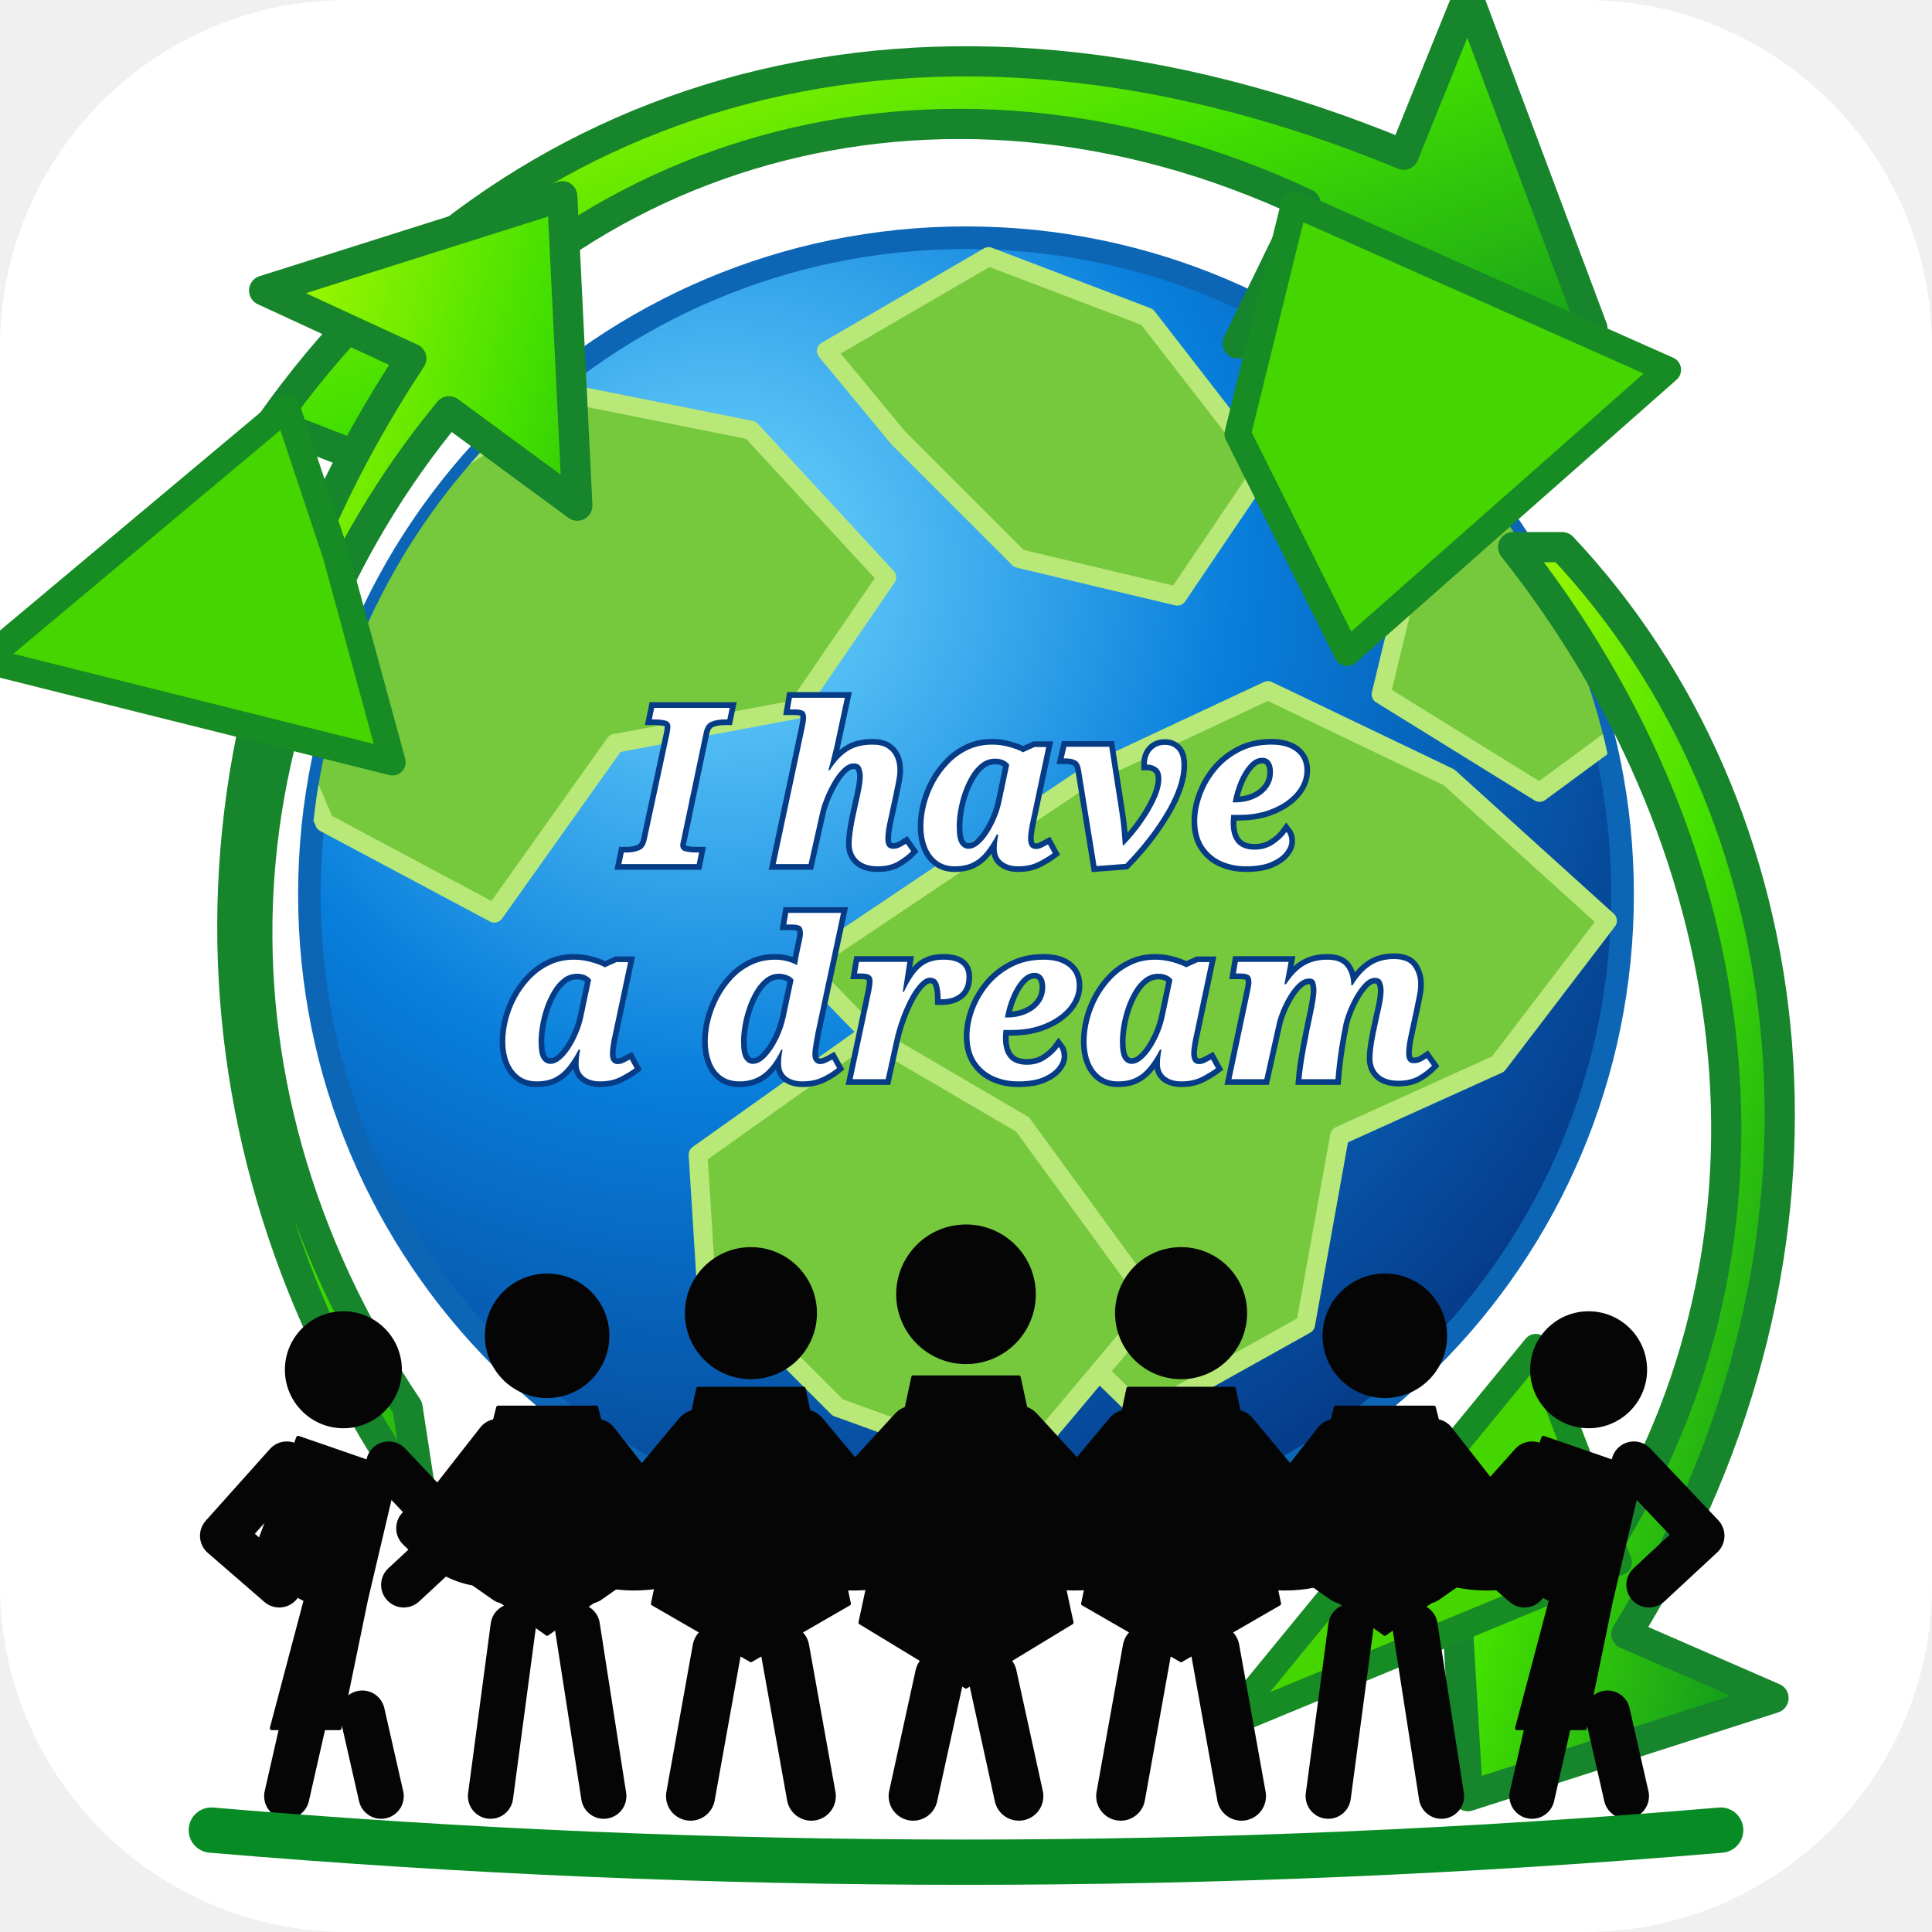
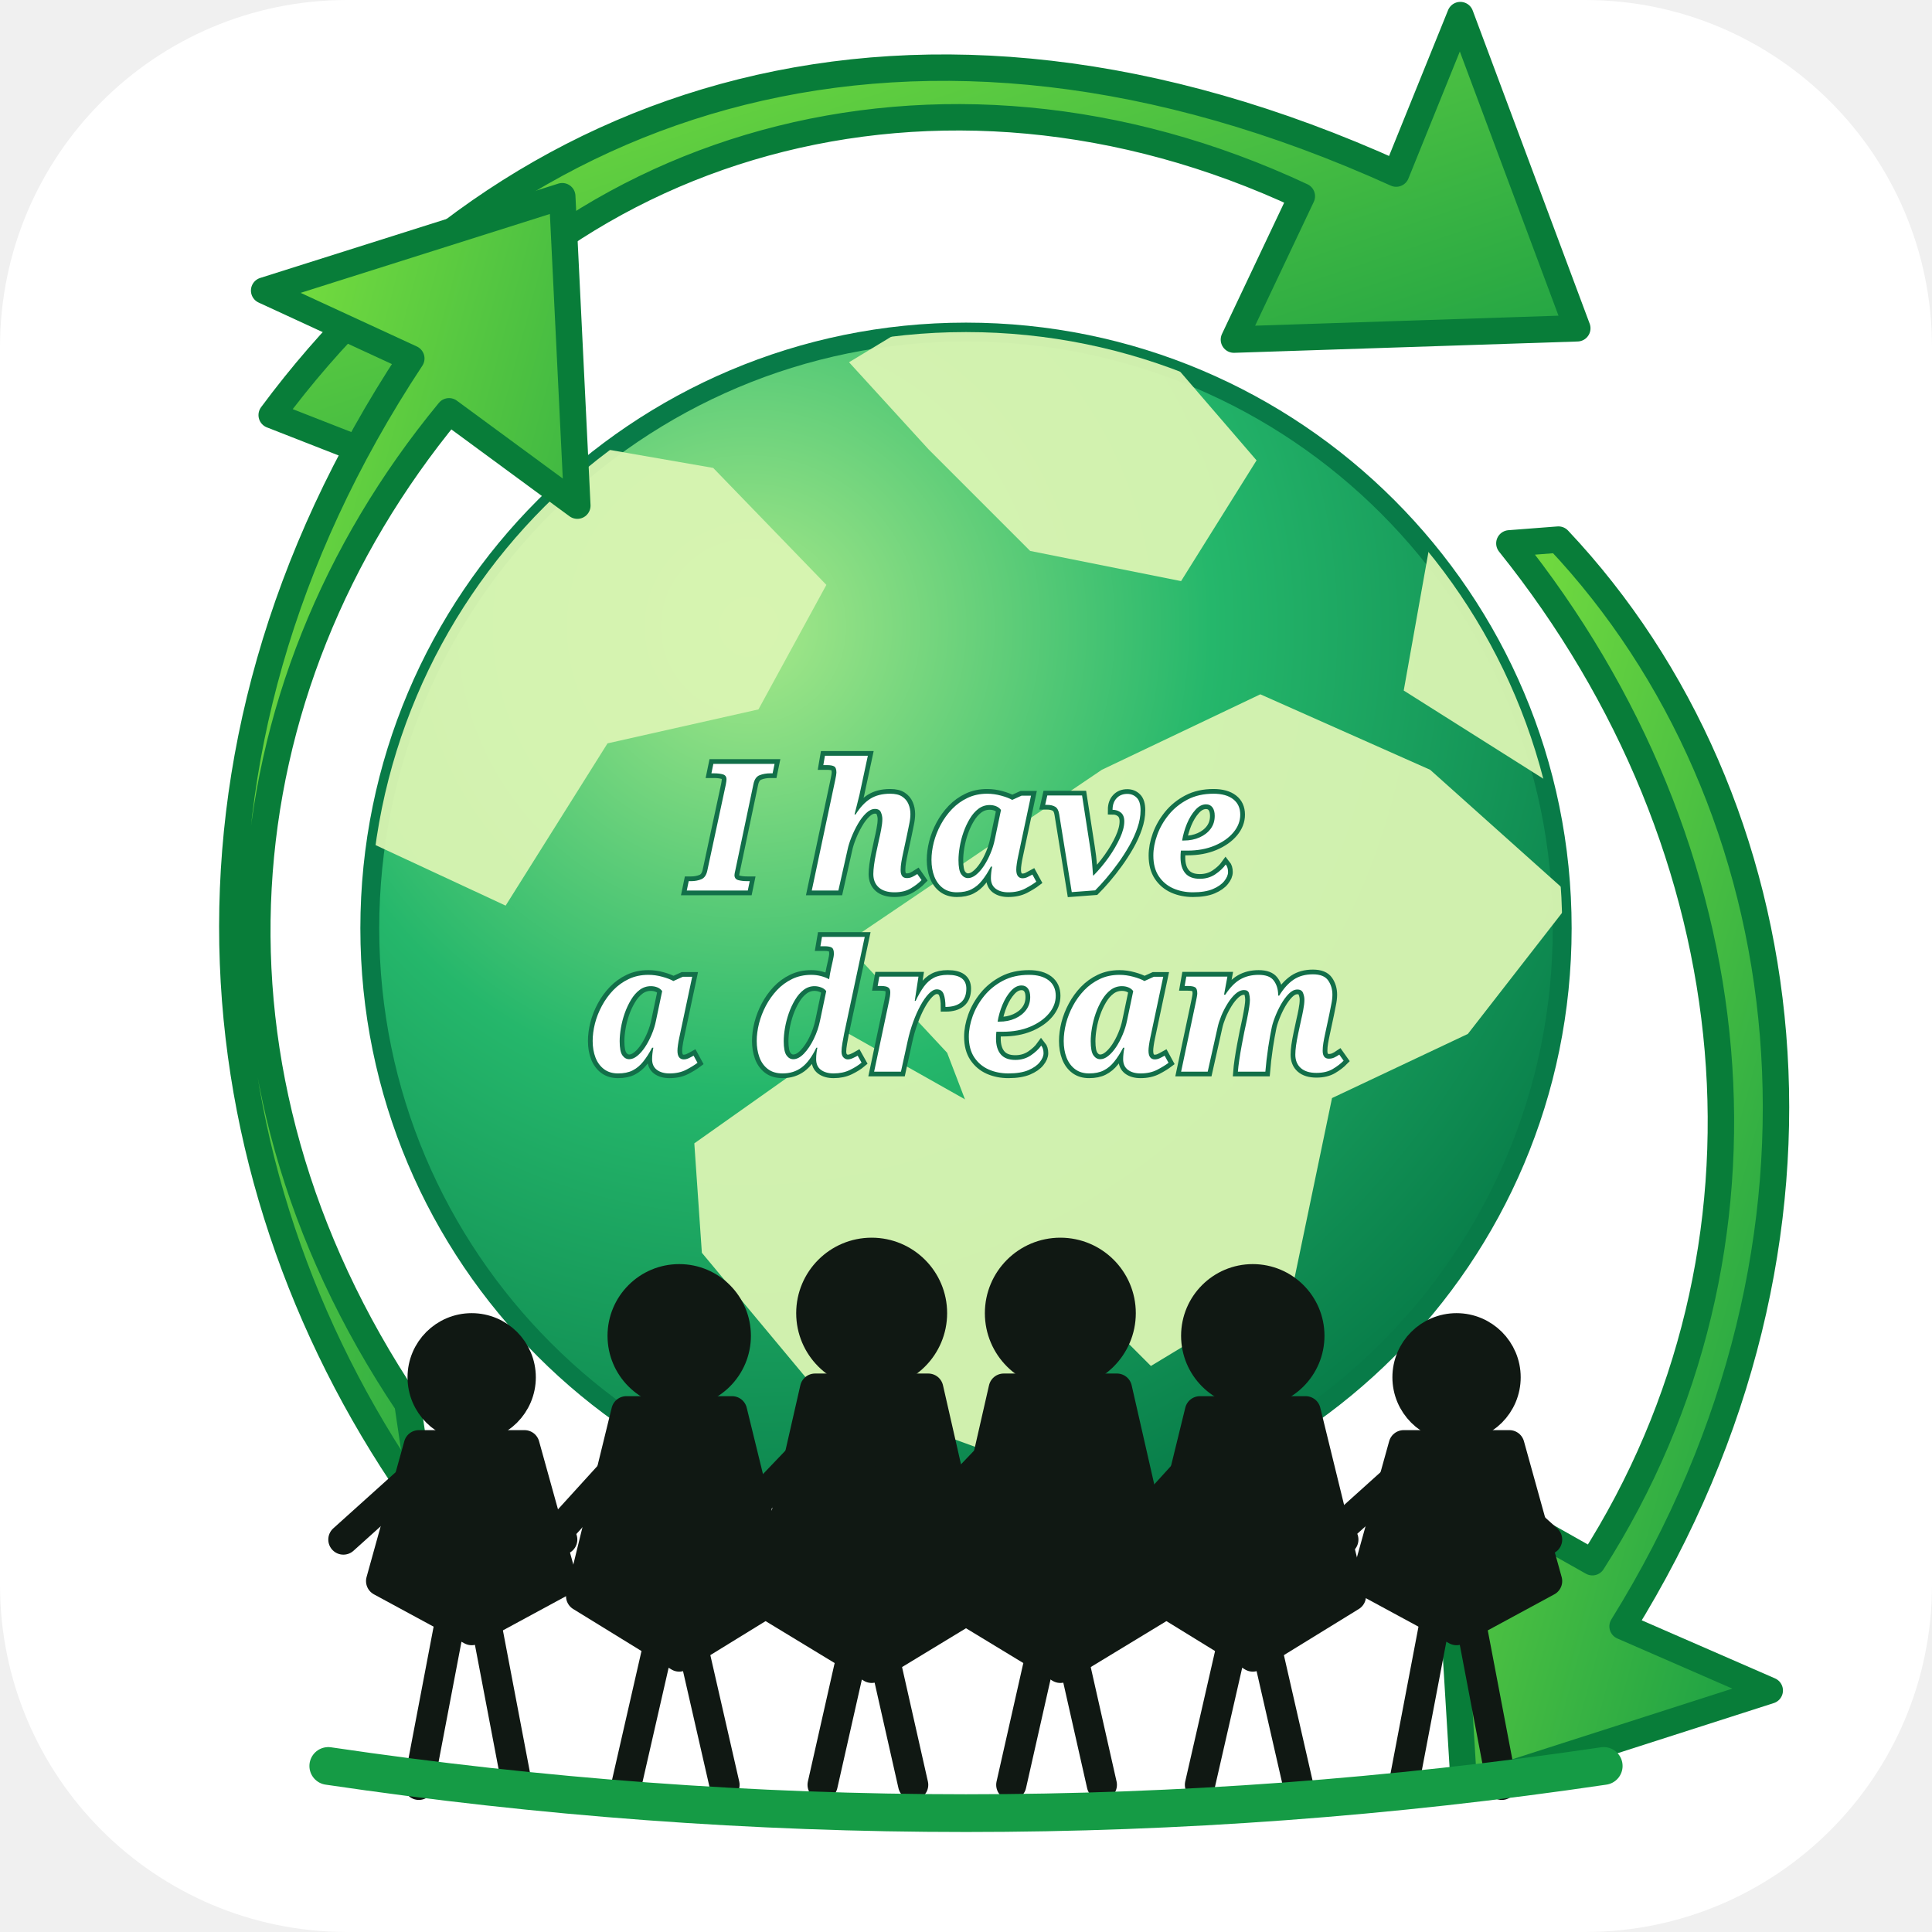
<svg xmlns="http://www.w3.org/2000/svg" viewBox="0 0 512 512">
  <rect width="512" height="512" rx="92" fill="#fff" />
  <defs>
-     <radialGradient id="ocean" cx="31%" cy="25%" r="80%">
-       <stop stop-color="#73d9ff" />
-       <stop offset=".5" stop-color="#087edb" />
-       <stop offset="1" stop-color="#063d8b" />
+     <radialGradient id="earth" cx="32%" cy="25%" r="80%">
+       <stop stop-color="#a8e98a" />
+       <stop offset=".48" stop-color="#25b76b" />
+       <stop offset="1" stop-color="#087d49" />
    </radialGradient>
-     <linearGradient id="green" x1="0" y1="0" x2="1" y2="1">
-       <stop stop-color="#baff00" />
-       <stop offset=".5" stop-color="#42df00" />
-       <stop offset="1" stop-color="#078b24" />
+     <linearGradient id="arrow" x1="0" y1="0" x2="1" y2="1">
+       <stop stop-color="#80e43e" />
+       <stop offset="1" stop-color="#159b45" />
    </linearGradient>
-     <clipPath id="earth">
-       <circle cx="256" cy="237" r="174" />
+     <clipPath id="globe">
+       <circle cx="256" cy="246" r="158" />
    </clipPath>
  </defs>
-   <circle cx="256" cy="237" r="174" fill="url(#ocean)" stroke="#0d66b5" stroke-width="6" />
-   <g clip-path="url(#earth)" fill="#76c83d" stroke="#b8e878" stroke-width="5" stroke-linejoin="round">
-     <path d="M91 142l58-38 50 10 36 39-24 35-48 9-32 45-45-24-19-45z" />
-     <path d="M219 93l43-25 42 16 31 40-23 34-42-10-32-32z" />
-     <path d="M289 205l47-22 48 23 42 38-29 38-42 19-9 50-43 24-39-38-20-49-31-32z" />
-     <path d="M185 306l45-32 41 24 35 48-37 44-47-17-35-35z" />
-     <path d="M380 126l41 18 21 41-34 25-42-26z" />
+   <circle cx="256" cy="246" r="158" fill="url(#earth)" stroke="#087b48" stroke-width="5" />
+   <g clip-path="url(#globe)" fill="#d9f4b2" opacity=".95">
+     <path d="M90 151l53-35 46 8 30 31-18 33-40 9-27 43-43-20-18-42z" />
+     <path d="M225 96l38-23 39 13 31 36-20 32-40-8-27-27z" />
+     <path d="M292 204l42-20 45 20 38 34-28 36-36 17-10 48-38 23-36-36-18-47-27-29z" />
+     <path d="M184 303l41-29 39 22 30 46-34 42-44-16-30-36z" />
+     <path d="M382 127l39 17 20 39-31 24-38-24z" />
  </g>
-   <g fill="url(#green)" stroke="#16852b" stroke-width="8" stroke-linejoin="round">
-     <path d="M95 121C145 40 248 8 346 54l-18 37 94-4-33-88-17 42C244-12 134 24 72 112z" />
-     <path d="M401 145c65 82 76 188 22 269l-39-22 5 84 81-26-39-17c64-103 48-219-17-288z" />
-     <path d="M108 373C49 285 58 183 119 109l34 25-4-82-79 25 39 18C39 201 52 315 112 399z" />
+   <g fill="url(#arrow)" stroke="#087d39" stroke-width="7" stroke-linejoin="round">
+     <path d="M95 119C145 37 249 7 345 52l-18 38 91-3-31-83-17 42C242-12 135 25 72 110z" />
+     <path d="M400 144c65 81 75 187 22 270l-39-22 5 82 81-26-39-17c64-103 48-219-17-288z" />
+     <path d="M108 372C49 284 58 183 119 109l34 25-4-82-79 25 39 18C39 201 52 315 112 399z" />
  </g>
-   <g fill="#45d500" stroke="#178b24" stroke-width="7" stroke-linejoin="round">
-     <path d="M343 54l99 44-85 75-29-58z" />
-     <path d="M429 414l-104 43 82-100z" />
-     <path d="M76 108l-80 67 108 27-15-55z" />
-   </g>
-   <text x="256" y="229" text-anchor="middle" font-family="Georgia,serif" font-style="italic" font-size="58" fill="#fff" stroke="#063b86" stroke-width="3" paint-order="stroke" font-weight="bold">I have</text>
-   <text x="256" y="286" text-anchor="middle" font-family="Georgia,serif" font-style="italic" font-size="58" fill="#fff" stroke="#063b86" stroke-width="3" paint-order="stroke" font-weight="bold">a dream</text>
-   <g fill="#050505" stroke="#050505" stroke-linecap="round" stroke-linejoin="round">
+   <text x="256" y="236" text-anchor="middle" font-family="Georgia,serif" font-style="italic" font-weight="bold" font-size="47" fill="#fff" stroke="#126f49" stroke-width="2.5" paint-order="stroke">I have</text>
+   <text x="256" y="284" text-anchor="middle" font-family="Georgia,serif" font-style="italic" font-weight="bold" font-size="47" fill="#fff" stroke="#126f49" stroke-width="2.5" paint-order="stroke">a dream</text>
+   <g fill="#101813" stroke="#101813" stroke-width="8" stroke-linecap="round" stroke-linejoin="round">
    <g>
-       <circle cx="91" cy="363" r="15" />
-       <path d="M79 381l-13 35 15 8-9 34h18l7-34 8-34z" />
-       <path d="M76 388l-17 19 15 13M103 388l18 19-14 13" fill="none" stroke-width="12" />
-       <path d="M81 454l-5 22M96 454l5 22" stroke-width="12" />
+       <circle cx="125" cy="365" r="13" />
+       <path d="M111 383l-10 36 24 13 24-13-10-36z" />
+       <path d="M111 390l-20 18m38-18l20 18M119 431l-8 42m18-42l8 42" />
    </g>
    <g>
-       <circle cx="145" cy="354" r="16" />
-       <path d="M132 373l-11 43 24 17 24-17-11-43z" />
-       <path d="M132 382l-18 23 20 14M158 382l18 23-20 14" fill="none" stroke-width="12" />
-       <path d="M136 431l-6 45M153 431l7 45" stroke-width="12" />
+       <circle cx="180" cy="354" r="15" />
+       <path d="M166 374l-12 49 26 16 26-16-12-49z" />
+       <path d="M166 386l-20 22m38-22l20 22M174 438l-8 35m18-35l8 35" />
    </g>
    <g>
-       <circle cx="199" cy="348" r="17" />
-       <path d="M185 368l-12 57 26 15 26-15-12-57z" />
-       <path d="M185 380l-20 24 20 15M213 380l20 24-20 15" fill="none" stroke-width="13" />
-       <path d="M190 437l-7 39M208 437l7 39" stroke-width="13" />
+       <circle cx="231" cy="348" r="16" />
+       <path d="M216 368l-13 57 28 17 28-17-13-57z" />
+       <path d="M216 382l-22 23m37-23l22 23M225 442l-7 31m17-31l7 31" />
    </g>
    <g>
-       <circle cx="256" cy="343" r="18" />
-       <path d="M242 365l-14 65 28 17 28-17-14-65z" />
-       <path d="M242 379l-22 24 22 16M270 379l22 24-22 16" fill="none" stroke-width="13" />
-       <path d="M249 444l-7 32M263 444l7 32" stroke-width="13" />
+       <circle cx="281" cy="348" r="16" />
+       <path d="M266 368l-13 57 28 17 28-17-13-57z" />
+       <path d="M266 382l-22 23m37-23l22 23M275 442l-7 31m17-31l7 31" />
    </g>
    <g>
-       <circle cx="313" cy="348" r="17" />
-       <path d="M299 368l-12 57 26 15 26-15-12-57z" />
-       <path d="M299 380l-20 24 20 15M327 380l20 24-20 15" fill="none" stroke-width="13" />
-       <path d="M304 437l-7 39M322 437l7 39" stroke-width="13" />
+       <circle cx="332" cy="354" r="15" />
+       <path d="M318 374l-12 49 26 16 26-16-12-49z" />
+       <path d="M318 386l-20 22m38-22l20 22M326 438l-8 35m18-35l8 35" />
    </g>
    <g>
-       <circle cx="367" cy="354" r="16" />
-       <path d="M354 373l-11 43 24 17 24-17-11-43z" />
-       <path d="M354 382l-18 23 20 14M380 382l18 23-20 14" fill="none" stroke-width="12" />
-       <path d="M358 431l-6 45M375 431l7 45" stroke-width="12" />
-     </g>
-     <g>
-       <circle cx="421" cy="363" r="15" />
-       <path d="M409 381l-13 35 15 8-9 34h18l7-34 8-34z" />
-       <path d="M406 388l-17 19 15 13M433 388l18 19-14 13" fill="none" stroke-width="12" />
-       <path d="M411 454l-5 22M426 454l5 22" stroke-width="12" />
+       <circle cx="386" cy="365" r="13" />
+       <path d="M372 383l-10 36 24 13 24-13-10-36z" />
+       <path d="M372 390l-20 18m38-18l20 18M380 431l-8 42m18-42l8 42" />
    </g>
  </g>
-   <path d="M111 405Q130 424 145 405Q164 426 199 405Q225 426 256 405Q285 426 313 405Q341 426 367 405Q394 426 421 405" fill="none" stroke="#050505" stroke-width="12" stroke-linecap="round" />
-   <path d="M56 485Q256 502 456 485" fill="none" stroke="#078b24" stroke-width="12" stroke-linecap="round" />
+   <path d="M87 468Q256 493 425 468" fill="none" stroke="#159b45" stroke-width="10" stroke-linecap="round" />
</svg>
